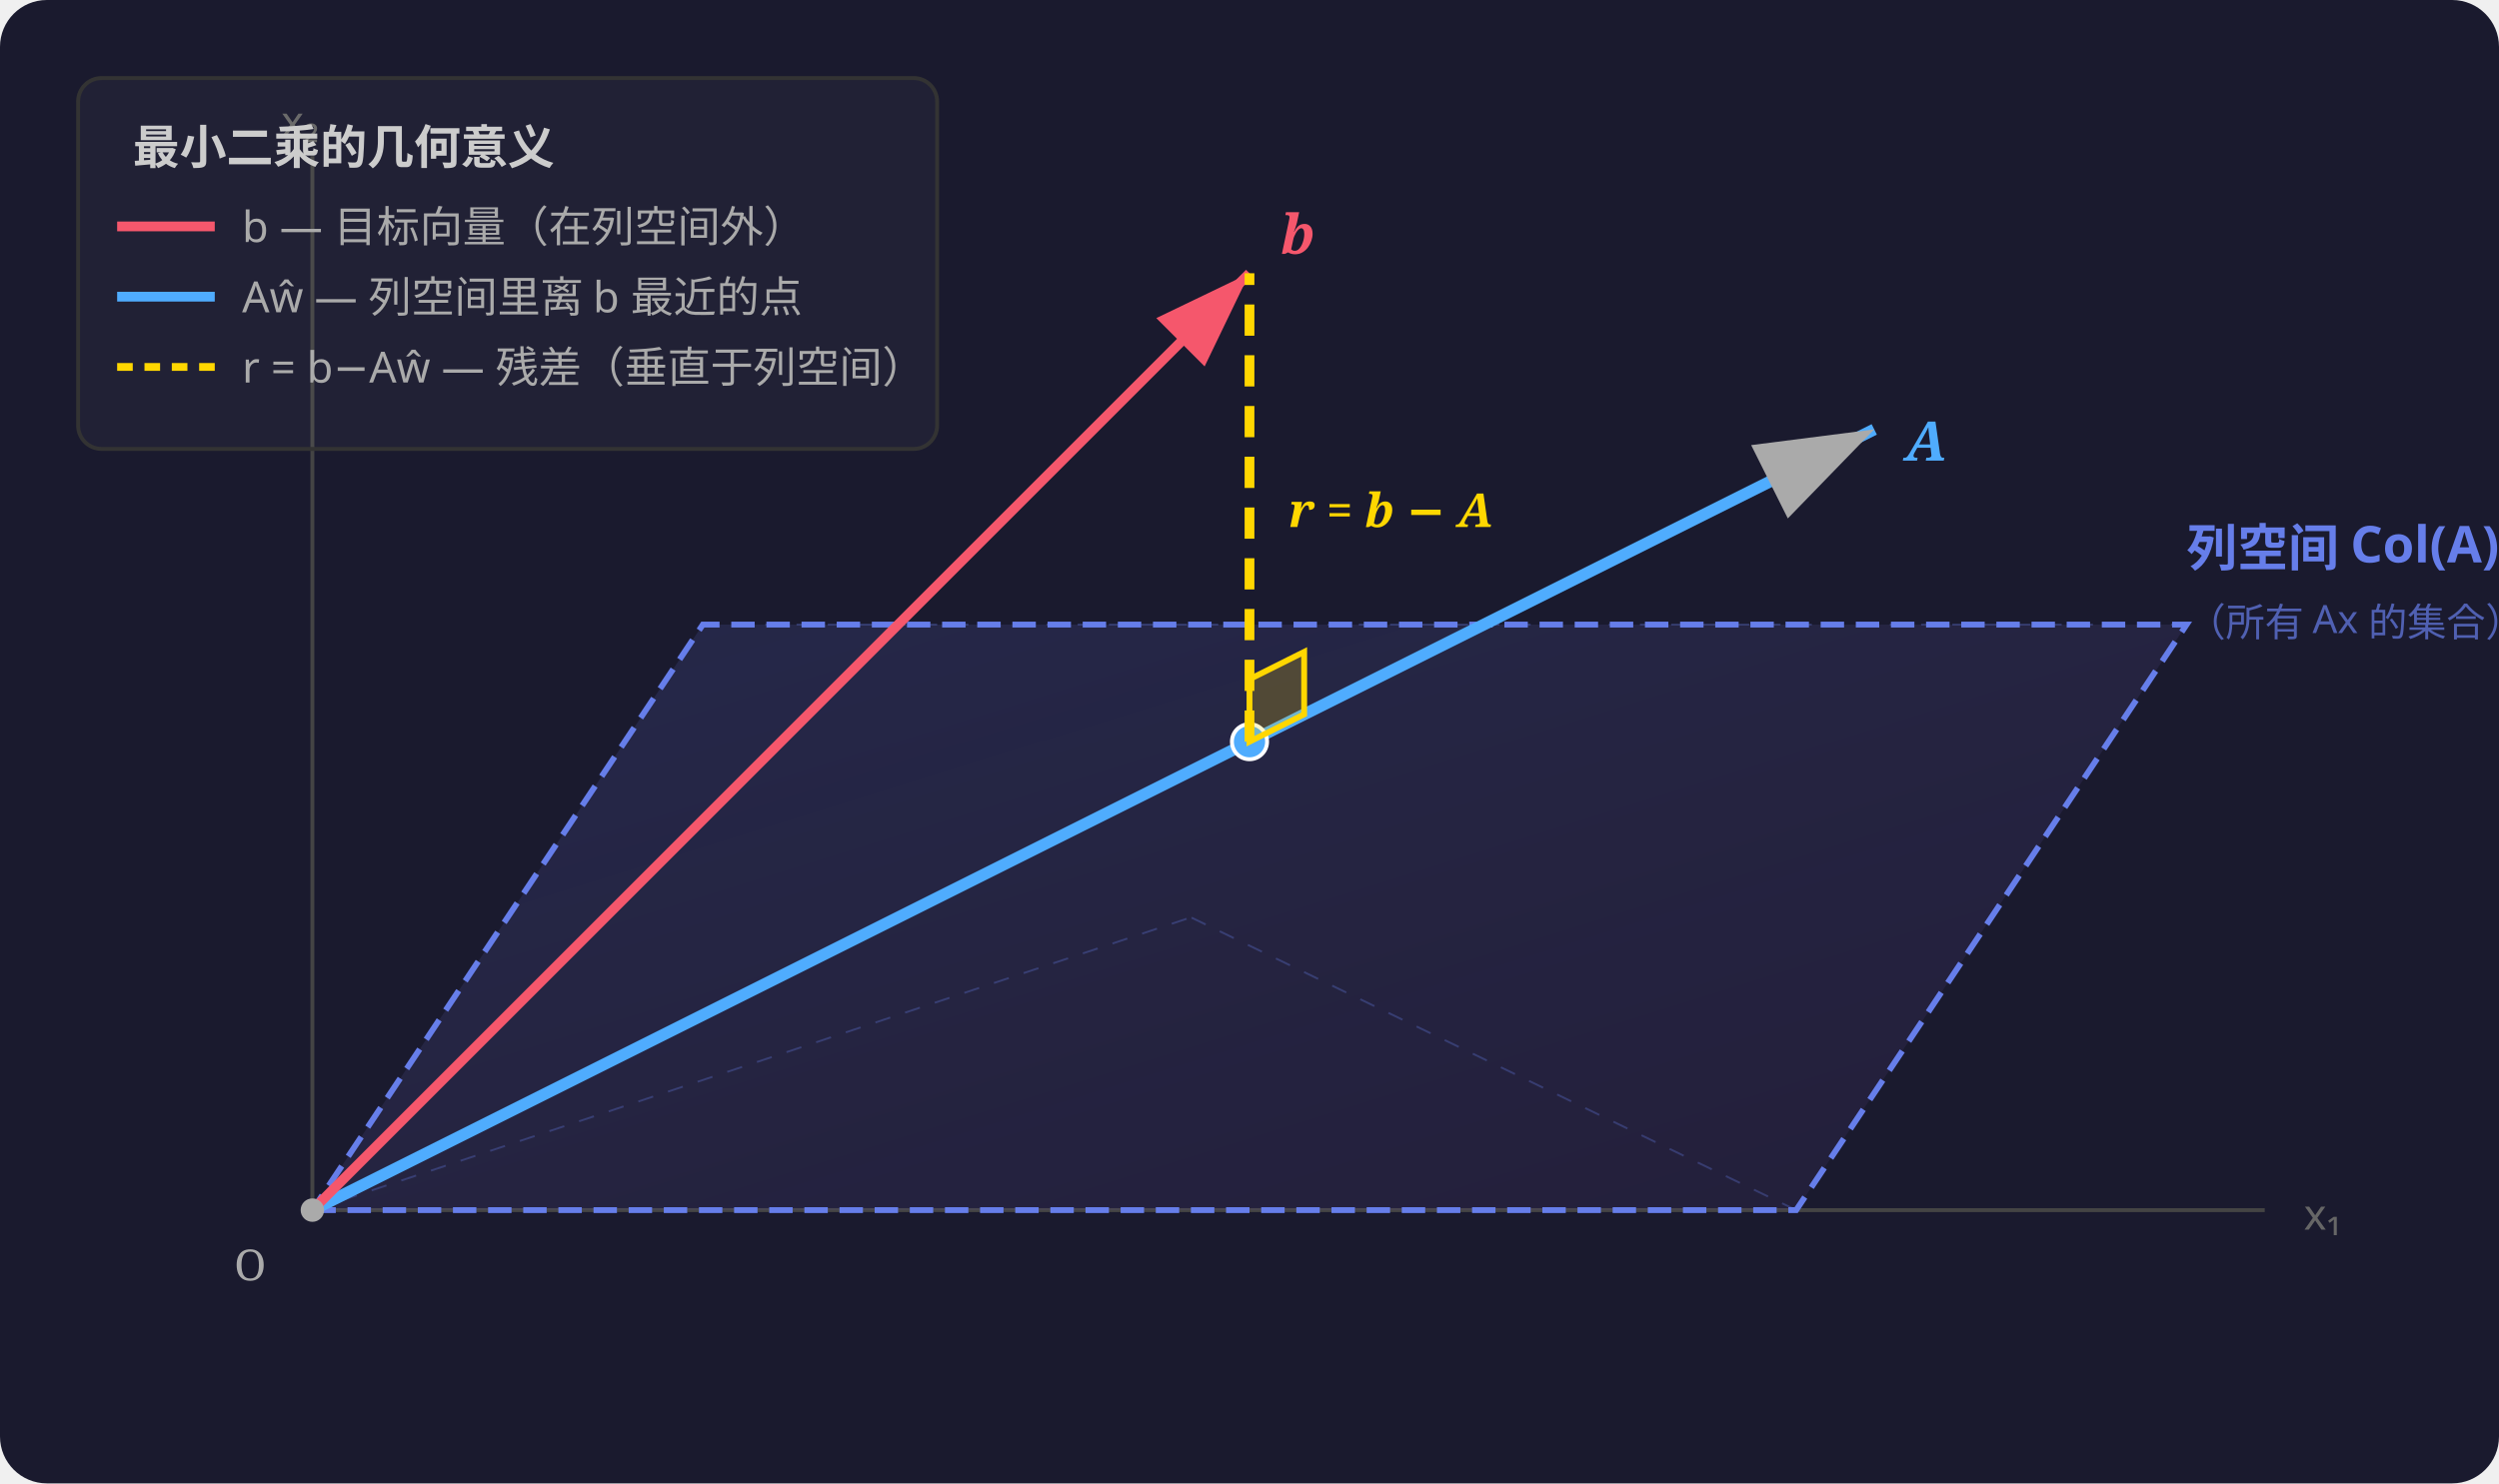
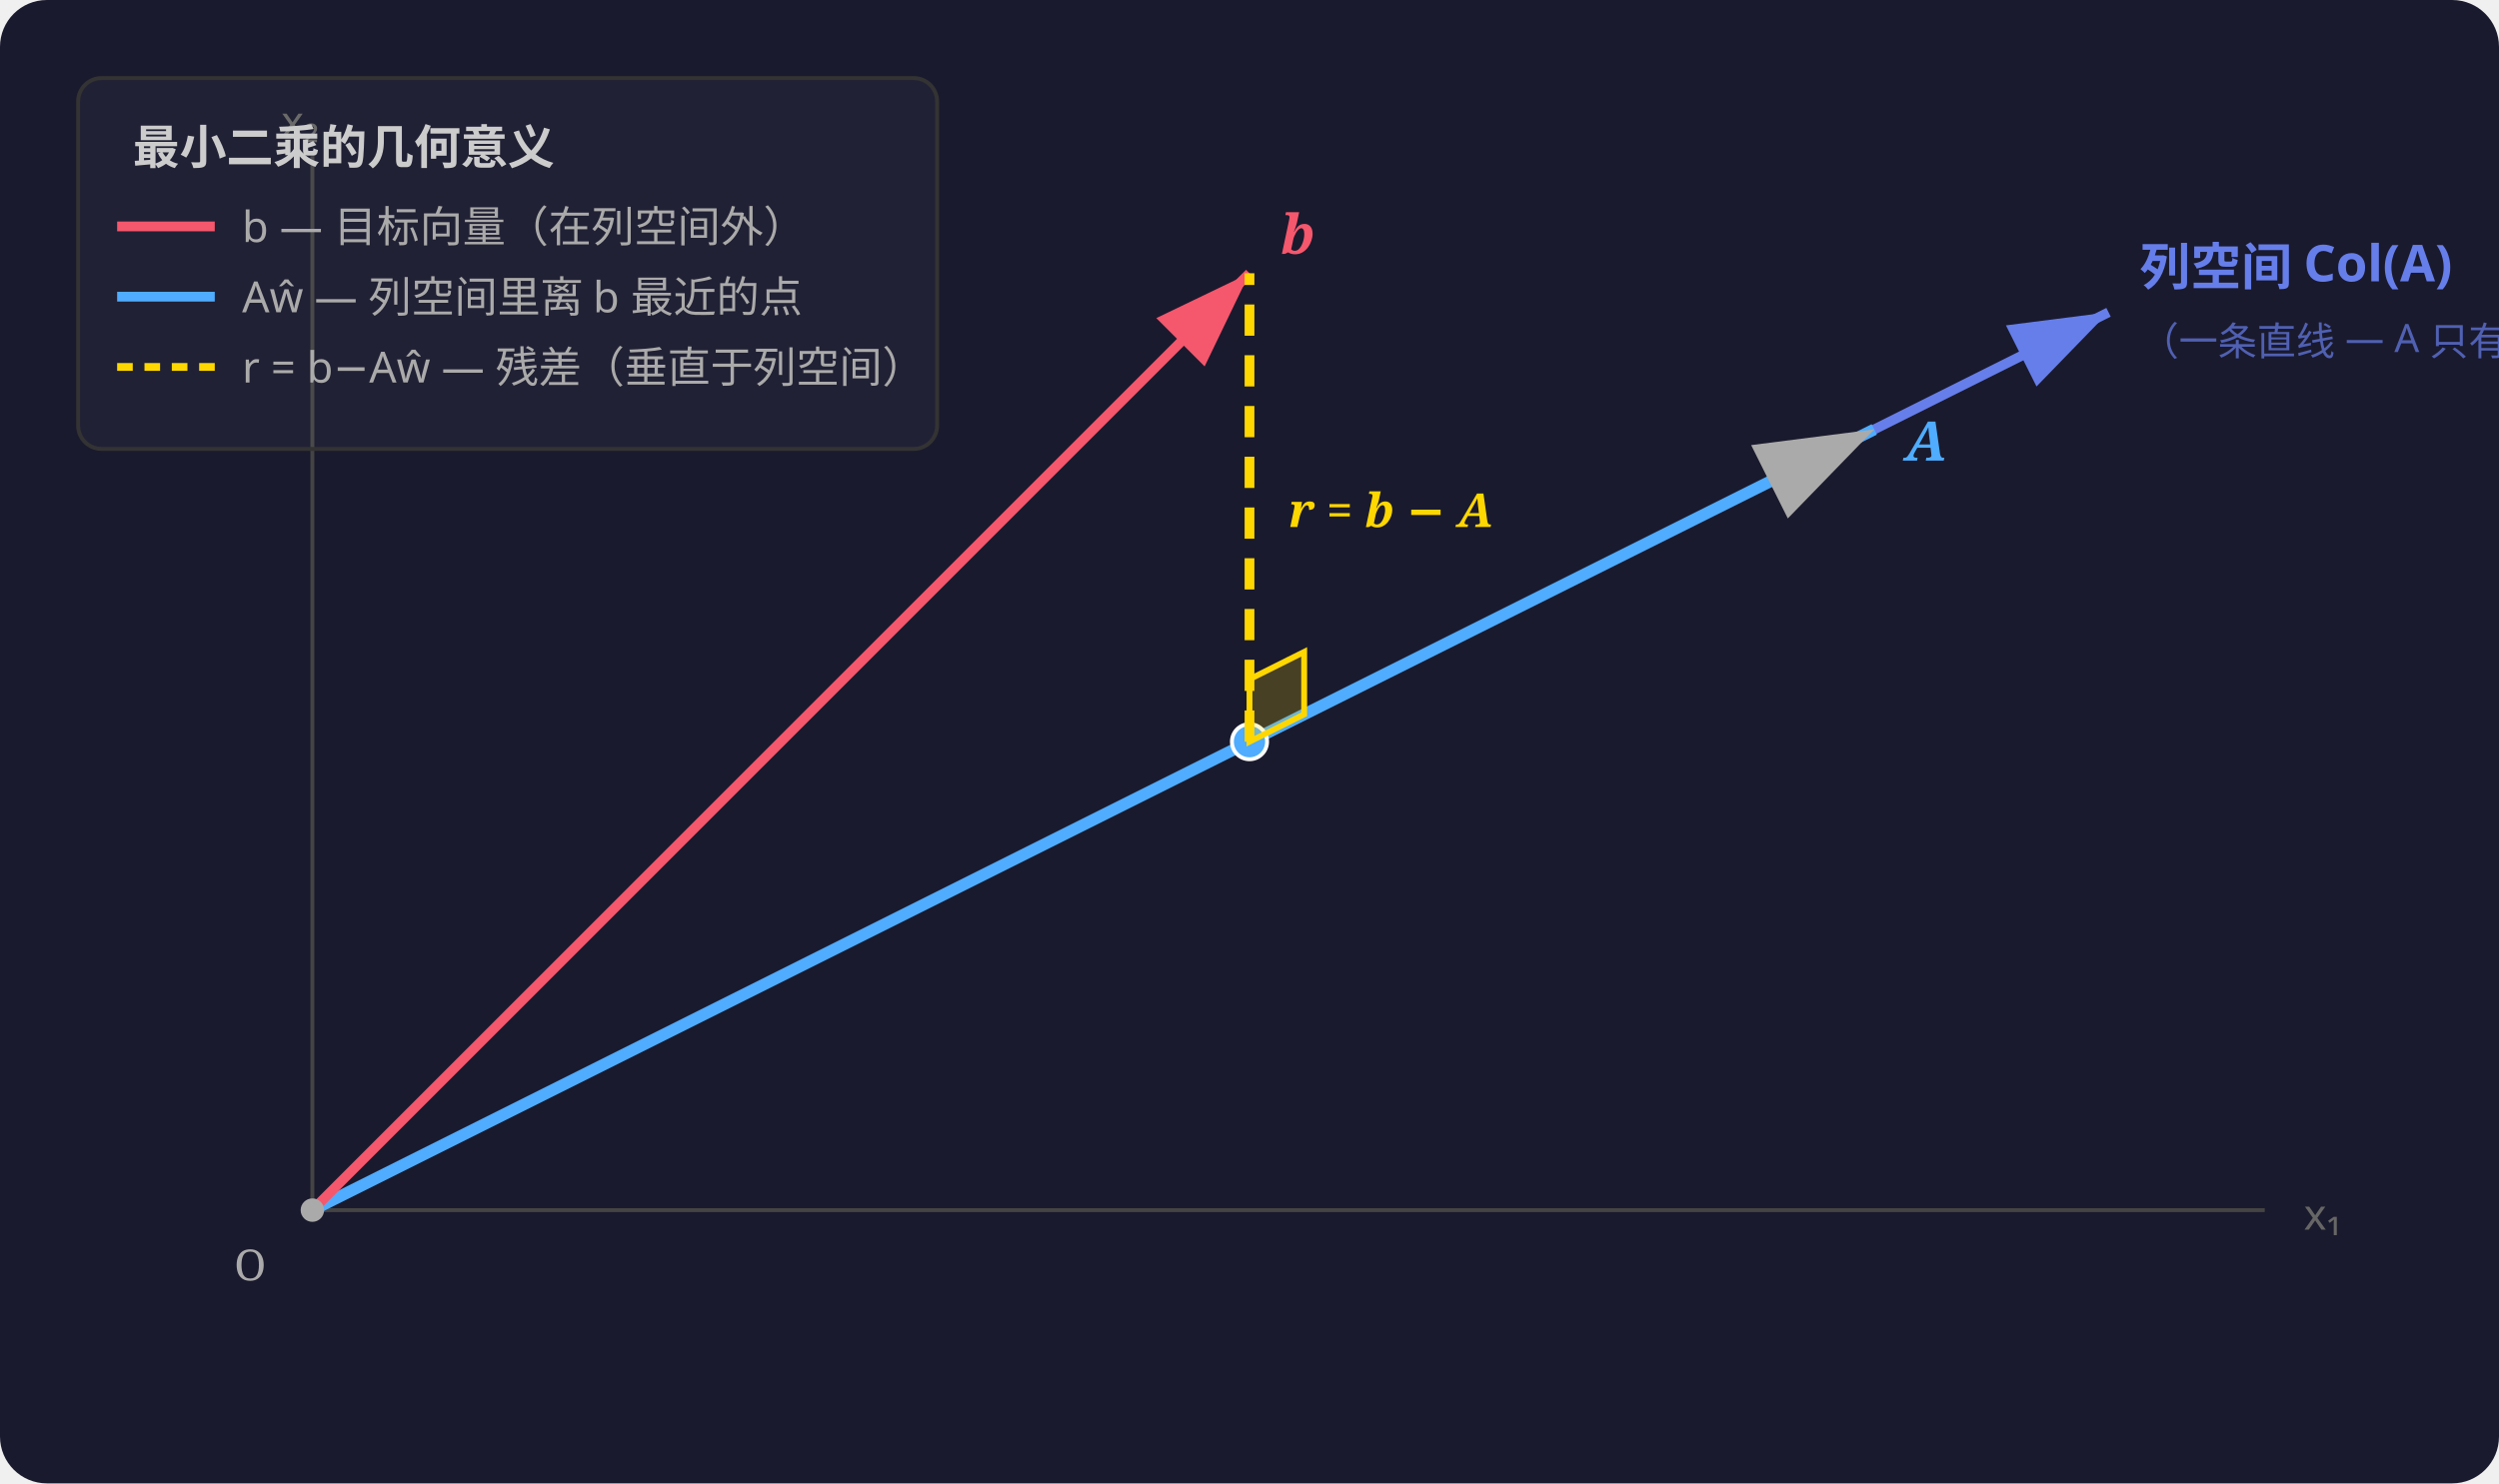
<svg xmlns="http://www.w3.org/2000/svg" viewBox="0 0 640 380" width="100%" style="max-width:640px">
  <defs>
-     <linearGradient id="planeGrad" x1="0" y1="0" x2="1" y2="1">
-       <stop offset="0%" stop-color="#667eea" stop-opacity="0.15" />
-       <stop offset="100%" stop-color="#764ba2" stop-opacity="0.10" />
-     </linearGradient>
    <marker id="arrowHead" markerWidth="10" markerHeight="7" refX="10" refY="3.5" orient="auto">
      <polygon points="0,0 10,3.5 0,7" fill="#aaa" />
    </marker>
    <marker id="arrowHeadRed" markerWidth="10" markerHeight="7" refX="10" refY="3.5" orient="auto">
      <polygon points="0,0 10,3.5 0,7" fill="#f5576c" />
+     </marker>
+     <marker id="arrowHeadCol" markerWidth="10" markerHeight="7" refX="10" refY="3.5" orient="auto">
+       <polygon points="0,0 10,3.5 0,7" fill="#667eea" />
    </marker>
  </defs>
  <rect width="640" height="380" fill="#1a1a2e" rx="12" />
  <line x1="80" y1="310" x2="580" y2="310" stroke="#444" stroke-width="1" />
  <line x1="80" y1="310" x2="80" y2="40" stroke="#444" stroke-width="1" />
  <text x="590" y="315" fill="#666" font-size="11" font-family="sans-serif">x₁</text>
  <text x="72" y="35" fill="#666" font-size="11" font-family="sans-serif">x₂</text>
-   <polygon points="80,310 460,310 560,160 180,160" fill="url(#planeGrad)" stroke="#667eea" stroke-width="1.5" stroke-dasharray="6,3" />
-   <line x1="80" y1="310" x2="305" y2="235" stroke="#667eea" stroke-width="0.5" stroke-dasharray="4,4" opacity="0.3" />
-   <line x1="180" y1="160" x2="560" y2="160" stroke="#667eea" stroke-width="0.5" stroke-dasharray="4,4" opacity="0.3" />
-   <line x1="460" y1="310" x2="305" y2="235" stroke="#667eea" stroke-width="0.5" stroke-dasharray="4,4" opacity="0.3" />
-   <text x="560" y="145" fill="#667eea" font-size="13" font-family="sans-serif" font-weight="bold">列空间 Col(A)</text>
-   <text x="560" y="163" fill="#667eea" font-size="10" font-family="sans-serif" opacity="0.7">（所有 Ax 的集合）</text>
+   <line x1="80" y1="310" x2="540" y2="80" stroke="#667eea" stroke-width="2.5" marker-end="url(#arrowHeadCol)" />
+   <text x="548" y="73" fill="#667eea" font-size="13" font-family="sans-serif" font-weight="bold">列空间 Col(A)</text>
+   <text x="548" y="91" fill="#667eea" font-size="10" font-family="sans-serif" opacity="0.7">（一条直线 — A 只有 1 列）</text>
  <line x1="80" y1="310" x2="480" y2="110" stroke="#4facfe" stroke-width="3" marker-end="url(#arrowHead)" />
  <text x="488" y="118" fill="#4facfe" font-size="14" font-family="serif" font-weight="bold" font-style="italic">A<b>ŵ</b>
  </text>
  <circle cx="320" cy="190" r="4.5" fill="#4facfe" stroke="#fff" stroke-width="1" />
  <line x1="80" y1="310" x2="320" y2="70" stroke="#f5576c" stroke-width="2.5" marker-end="url(#arrowHeadRed)" />
  <text x="328" y="65" fill="#f5576c" font-size="14" font-family="serif" font-weight="bold" font-style="italic">b</text>
  <line x1="320" y1="190" x2="320" y2="70" stroke="#ffd700" stroke-width="2.5" stroke-dasharray="8,5" />
  <text x="330" y="135" fill="#ffd700" font-size="12" font-family="serif" font-weight="bold" font-style="italic">r = b − A<b>ŵ</b>
  </text>
  <polygon points="320,190 334,183 334,167 320,174" fill="#ffd700" fill-opacity="0.2" stroke="#ffd700" stroke-width="1.5" />
  <circle cx="80" cy="310" r="3" fill="#aaa" />
  <text x="60" y="328" fill="#aaa" font-size="11" font-family="serif">O</text>
  <rect x="20" y="20" width="220" height="95" rx="6" fill="#ffffff08" stroke="#333" stroke-width="1" />
  <text x="34" y="42" fill="#ccc" font-size="12" font-family="sans-serif" font-weight="bold">最小二乘的几何意义</text>
  <line x1="30" y1="58" x2="55" y2="58" stroke="#f5576c" stroke-width="2.5" />
  <text x="62" y="62" fill="#aaa" font-size="11" font-family="sans-serif">b — 目标向量（在列空间外）</text>
  <line x1="30" y1="76" x2="55" y2="76" stroke="#4facfe" stroke-width="2.5" />
  <text x="62" y="80" fill="#aaa" font-size="11" font-family="sans-serif">Aŵ — 列空间里离 b 最近的点</text>
  <line x1="30" y1="94" x2="55" y2="94" stroke="#ffd700" stroke-width="2" stroke-dasharray="4,3" />
  <text x="62" y="98" fill="#aaa" font-size="11" font-family="sans-serif">r = b−Aŵ — 残差（垂直于列空间）</text>
</svg>
